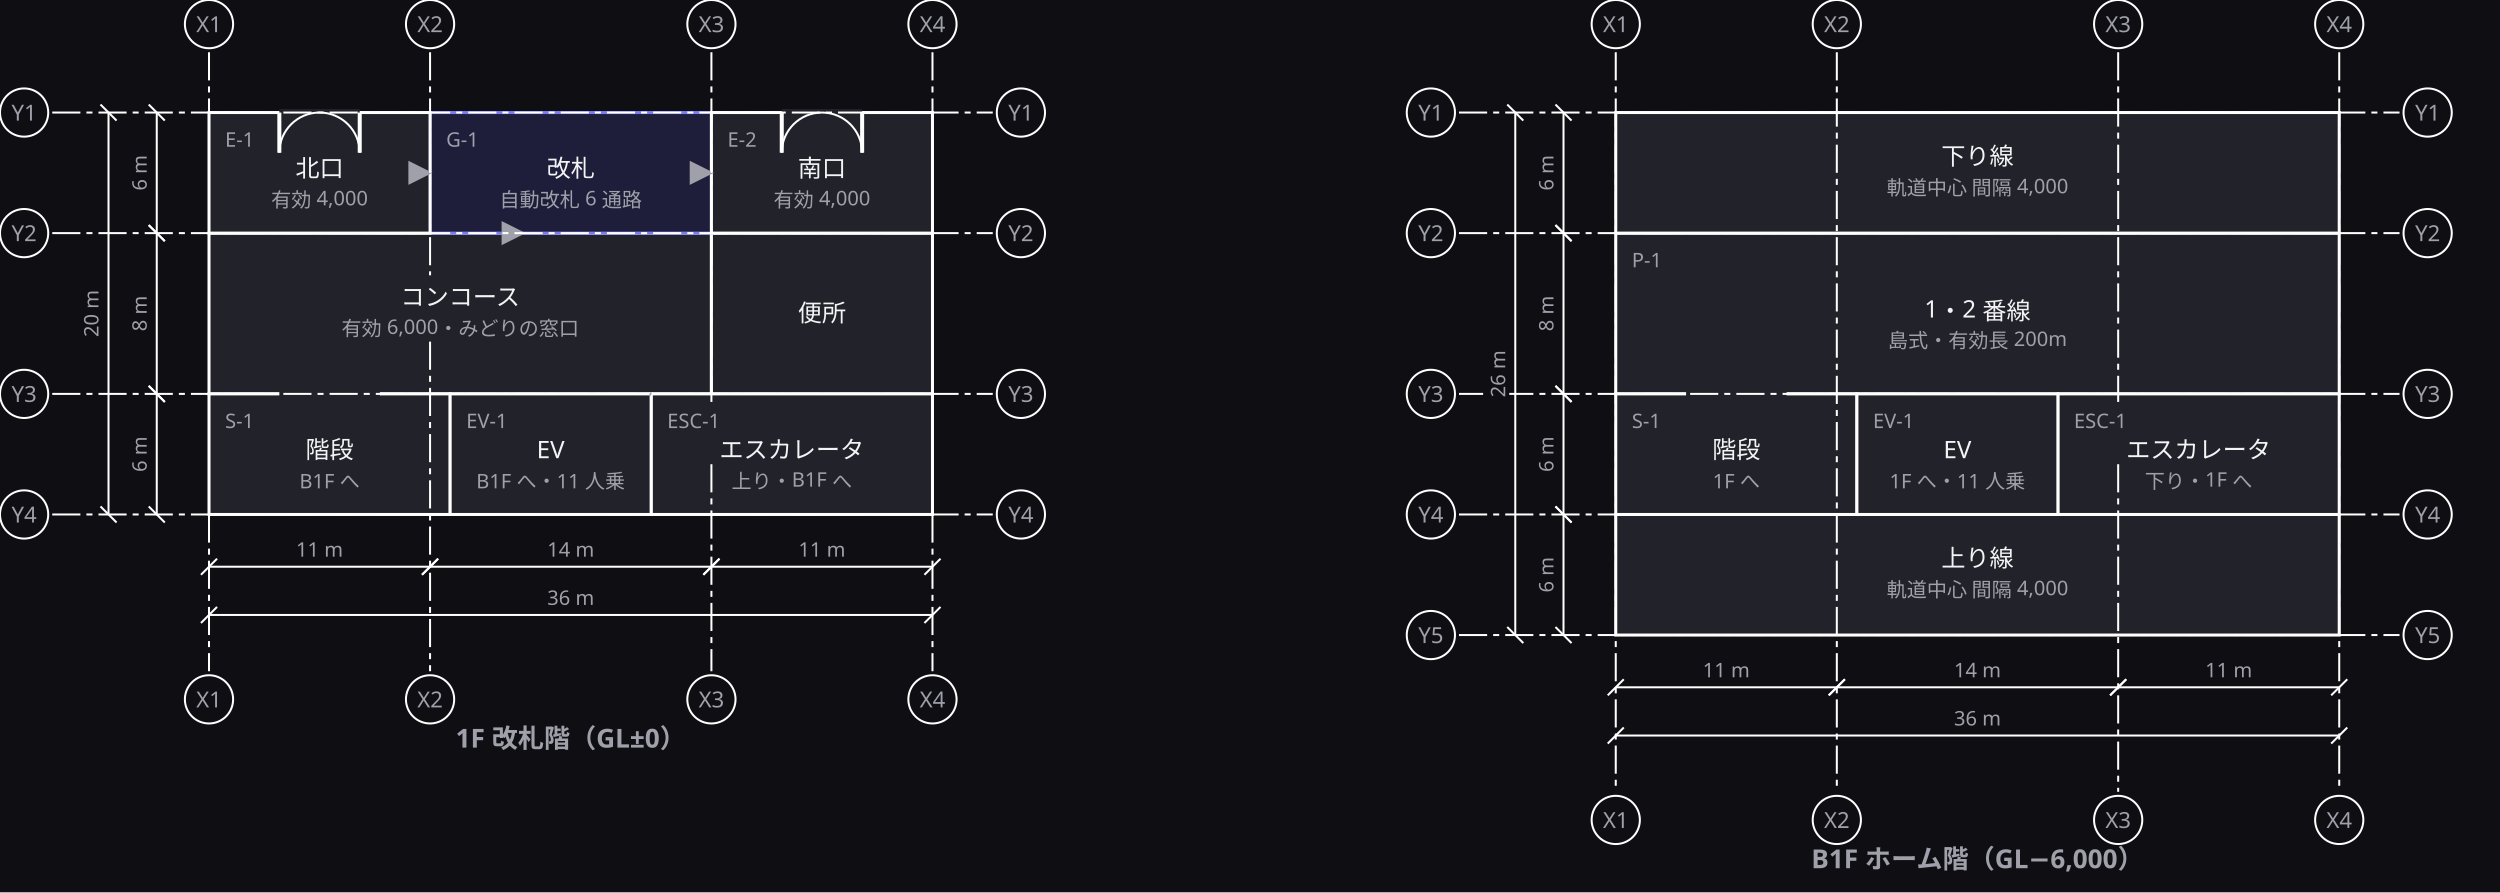
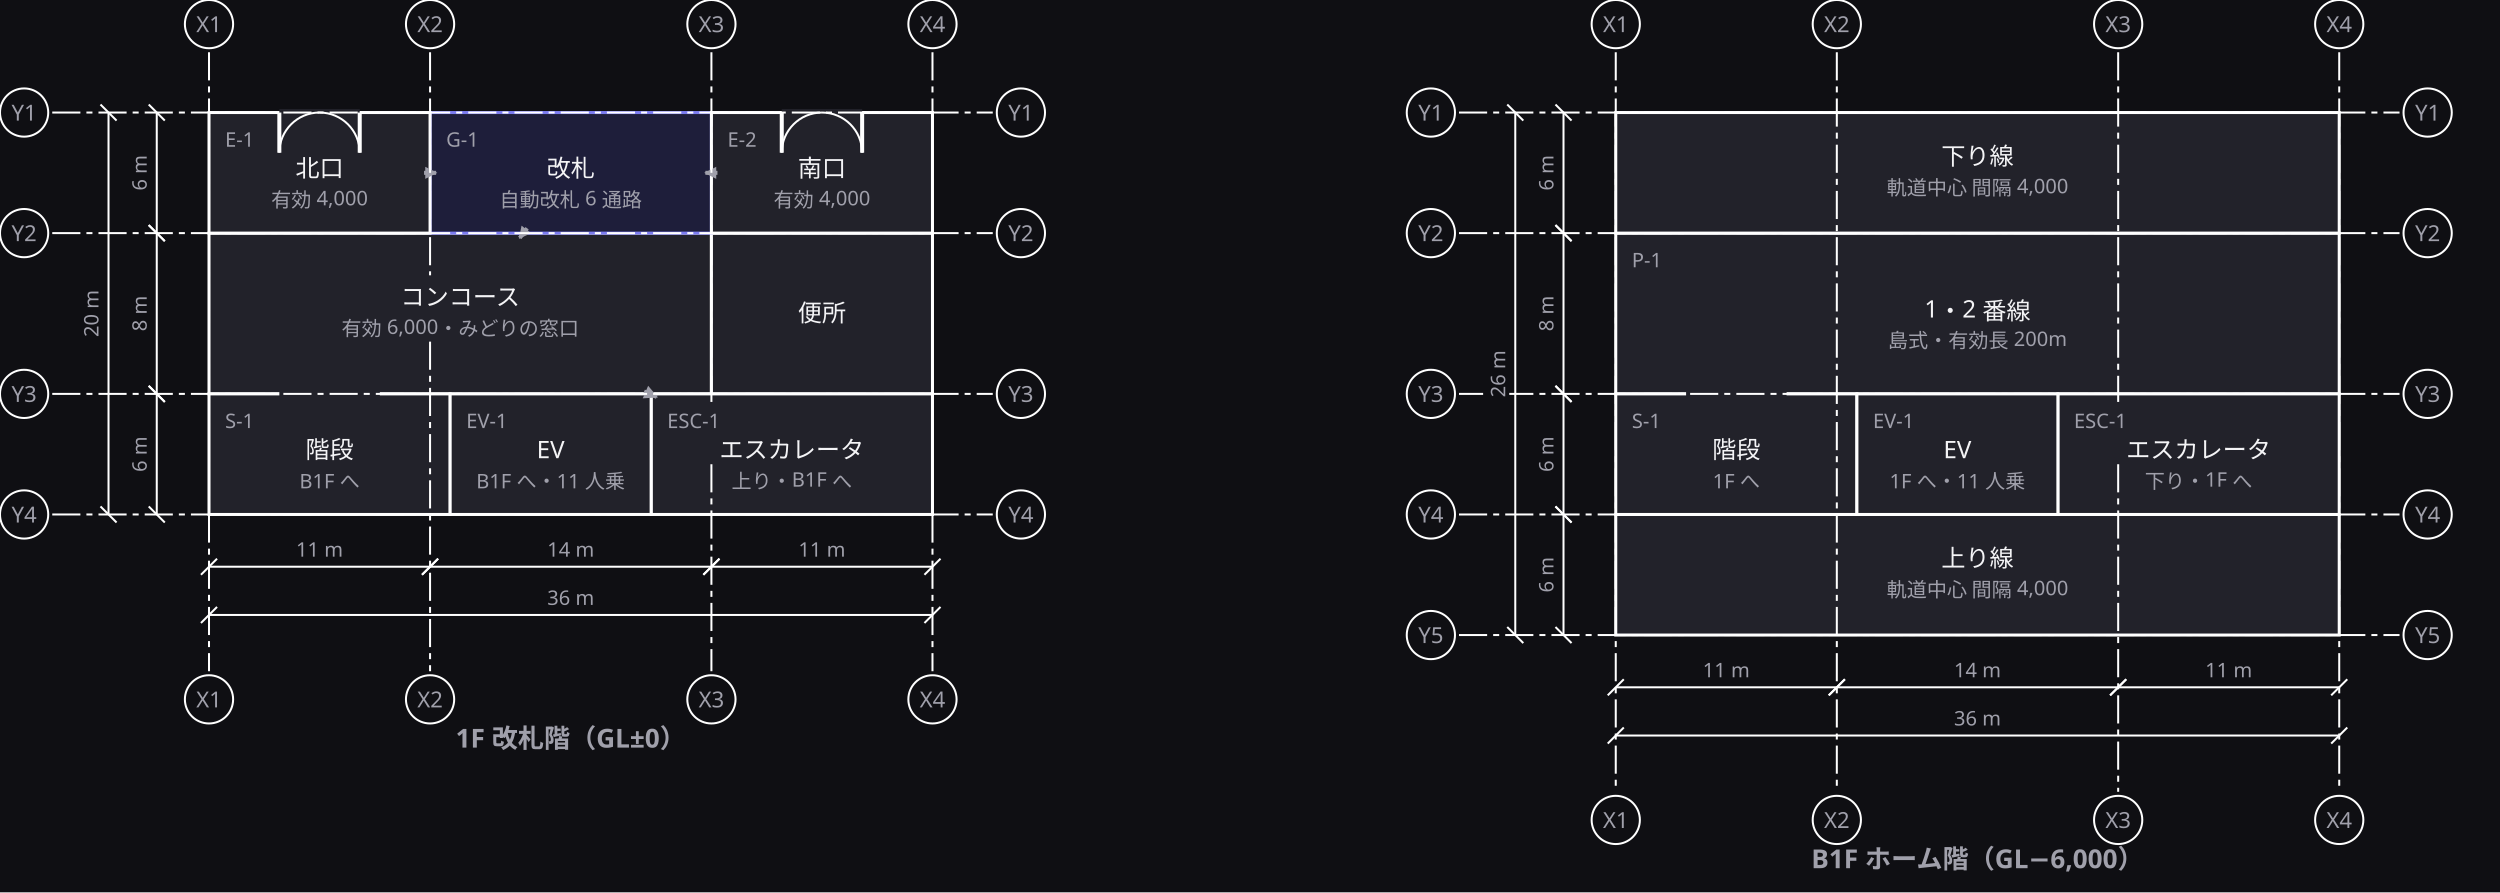
<svg xmlns="http://www.w3.org/2000/svg" width="1244" height="444" viewBox="0 0 1244 444">
  <defs>
-     <marker id="arrow-4" viewBox="0 0 10 10" refX="9" refY="5" markerWidth="0.4" markerHeight="0.4" orient="auto">
+     <marker id="arrow-30" viewBox="0 0 10 10" refX="9" refY="5" markerWidth="3" markerHeight="3" orient="auto">
+       <path d="M 0 0 L 10 5 L 0 10 z" fill="#a0a0ab" />
+     </marker>
+     <marker id="arrow-34" viewBox="0 0 10 10" refX="9" refY="5" markerWidth="3.4" markerHeight="3.4" orient="auto">
      <path d="M 0 0 L 10 5 L 0 10 z" fill="#a0a0ab" />
    </marker>
    <marker id="arrow" viewBox="0 0 10 10" refX="9" refY="5" markerWidth="6" markerHeight="6" orient="auto">
      <path d="M 0 0 L 10 5 L 0 10 z" fill="#a0a0ab" />
    </marker>
  </defs>
  <rect data-paper="1" x="0" y="0" width="1244" height="444" fill="#0f0f13" />
  <g data-node="home1" data-pinned="false" data-shape="rect">
    <rect x="804" y="116" width="360" height="80" fill="#22222a" stroke="#ffffff" stroke-width="1.5" />
  </g>
  <g data-node="track_n" data-pinned="false" data-shape="rect">
    <rect x="804" y="56" width="360" height="60" fill="#22222a" stroke="#ffffff" stroke-width="1.5" />
  </g>
  <g data-node="track_s" data-pinned="false" data-shape="rect">
    <rect x="804" y="256" width="360" height="60" fill="#22222a" stroke="#ffffff" stroke-width="1.5" />
  </g>
  <g data-node="concourse" data-pinned="false" data-shape="rect">
    <rect x="104" y="116" width="250" height="80" fill="#22222a" stroke="#ffffff" stroke-width="1.5" />
  </g>
  <g data-node="wc1" data-pinned="false" data-shape="rect">
    <rect x="354" y="116" width="110" height="80" fill="#22222a" stroke="#ffffff" stroke-width="1.5" />
  </g>
  <g data-node="kaisatsu" data-pinned="false" data-appearance="primary" data-shape="rect">
    <rect x="214" y="56" width="140" height="60" fill="#1e1e3a" stroke="#7c7cf0" stroke-width="1.5" />
  </g>
  <g data-node="esc1" data-pinned="false" data-shape="rect">
    <rect x="324" y="196" width="140" height="60" fill="#22222a" stroke="#ffffff" stroke-width="1.5" />
  </g>
  <g data-node="esc2" data-pinned="false" data-shape="rect">
    <rect x="1024" y="196" width="140" height="60" fill="#22222a" stroke="#ffffff" stroke-width="1.5" />
  </g>
  <g data-node="kaidan1" data-pinned="false" data-shape="rect">
    <rect x="104" y="196" width="120" height="60" fill="#22222a" stroke="#ffffff" stroke-width="1.5" />
    <line x1="139" y1="196" x2="189" y2="196" stroke="#22222a" stroke-width="3.5" />
  </g>
  <g data-node="kaidan2" data-pinned="false" data-shape="rect">
    <rect x="804" y="196" width="120" height="60" fill="#22222a" stroke="#ffffff" stroke-width="1.5" />
    <line x1="839" y1="196" x2="889" y2="196" stroke="#22222a" stroke-width="3.5" />
  </g>
  <g data-node="kitaguchi" data-pinned="false" data-shape="rect">
    <rect x="104" y="56" width="110" height="60" fill="#22222a" stroke="#ffffff" stroke-width="1.5" />
    <line x1="139" y1="56" x2="179" y2="56" stroke="#22222a" stroke-width="3.5" />
    <line x1="139" y1="56" x2="139" y2="76" stroke="#ffffff" stroke-width="2" />
    <path d="M 139 76 A 20 20 0 0 1 159 56" fill="none" stroke="#ffffff" stroke-width="1" />
    <line x1="179" y1="56" x2="179" y2="76" stroke="#ffffff" stroke-width="2" />
    <path d="M 179 76 A 20 20 0 0 0 159 56" fill="none" stroke="#ffffff" stroke-width="1" />
  </g>
  <g data-node="minamiguchi" data-pinned="false" data-shape="rect">
    <rect x="354" y="56" width="110" height="60" fill="#22222a" stroke="#ffffff" stroke-width="1.5" />
    <line x1="389" y1="56" x2="429" y2="56" stroke="#22222a" stroke-width="3.5" />
    <line x1="389" y1="56" x2="389" y2="76" stroke="#ffffff" stroke-width="2" />
    <path d="M 389 76 A 20 20 0 0 1 409 56" fill="none" stroke="#ffffff" stroke-width="1" />
    <line x1="429" y1="56" x2="429" y2="76" stroke="#ffffff" stroke-width="2" />
    <path d="M 429 76 A 20 20 0 0 0 409 56" fill="none" stroke="#ffffff" stroke-width="1" />
  </g>
  <g data-node="ev1" data-pinned="false" data-shape="rect">
    <rect x="224" y="196" width="100" height="60" fill="#22222a" stroke="#ffffff" stroke-width="1.5" />
  </g>
  <g data-node="ev2" data-pinned="false" data-shape="rect">
    <rect x="924" y="196" width="100" height="60" fill="#22222a" stroke="#ffffff" stroke-width="1.5" />
  </g>
  <g data-edge="kitaguchi&gt;kaisatsu" data-pinned="false">
-     <path d="M 214 86 L 214 86" fill="none" stroke="#a0a0ab" stroke-width="2" marker-end="url(#arrow)" />
+     <path d="M 211 86 L 217 86" fill="none" stroke="#a0a0ab" stroke-width="2" marker-end="url(#arrow-30)" />
  </g>
  <g data-edge="minamiguchi&gt;kaisatsu" data-pinned="false">
-     <path d="M 354 86 L 354 86" fill="none" stroke="#a0a0ab" stroke-width="2" marker-end="url(#arrow)" />
+     <path d="M 357 86 L 351 86" fill="none" stroke="#a0a0ab" stroke-width="2" marker-end="url(#arrow-30)" />
  </g>
  <g data-edge="kaisatsu&gt;concourse" data-pinned="false">
-     <path d="M 260.4 116 L 260.4 116" fill="none" stroke="#a0a0ab" stroke-width="2" marker-end="url(#arrow)" />
+     <path d="M 262.3 113.6 L 258.6 118.4" fill="none" stroke="#a0a0ab" stroke-width="2" marker-end="url(#arrow-30)" />
  </g>
  <g data-edge="concourse&gt;esc1" data-pinned="false">
-     <path d="M 323.3 196 L 324 196.3" fill="none" stroke="#a0a0ab" stroke-width="2" marker-end="url(#arrow-4)" />
+     <path d="M 320.5 194.8 L 326.8 197.5" fill="none" stroke="#a0a0ab" stroke-width="2" marker-end="url(#arrow-34)" />
  </g>
  <g data-name="home1">
    <text x="812" y="133" font-family="sans-serif" font-size="10" fill="#a0a0ab">P-1</text>
    <text x="984" y="158" text-anchor="middle" font-family="sans-serif" font-size="12" fill="#f4f4f6">1・2 番線</text>
    <text x="984" y="173" text-anchor="middle" font-family="sans-serif" font-size="10" fill="#a0a0ab">島式・有効長 200m</text>
  </g>
  <g data-name="track_n">
    <text x="984" y="82" text-anchor="middle" font-family="sans-serif" font-size="12" fill="#f4f4f6">下り線</text>
    <text x="984" y="97" text-anchor="middle" font-family="sans-serif" font-size="10" fill="#a0a0ab">軌道中心 間隔 4,000</text>
  </g>
  <g data-name="track_s">
    <text x="984" y="282" text-anchor="middle" font-family="sans-serif" font-size="12" fill="#f4f4f6">上り線</text>
    <text x="984" y="297" text-anchor="middle" font-family="sans-serif" font-size="10" fill="#a0a0ab">軌道中心 間隔 4,000</text>
  </g>
  <g data-name="concourse">
    <text x="229" y="152" text-anchor="middle" font-family="sans-serif" font-size="12" fill="#f4f4f6">コンコース</text>
    <text x="229" y="167" text-anchor="middle" font-family="sans-serif" font-size="10" fill="#a0a0ab">有効 6,000・みどりの窓口</text>
  </g>
  <g data-name="wc1">
    <text x="409" y="160" text-anchor="middle" font-family="sans-serif" font-size="12" fill="#f4f4f6">便所</text>
  </g>
  <g data-name="kaisatsu">
    <text x="222" y="73" font-family="sans-serif" font-size="10" fill="#a0a0ab">G-1</text>
    <text x="284" y="88" text-anchor="middle" font-family="sans-serif" font-size="12" fill="#f4f4f6">改札</text>
    <text x="284" y="103" text-anchor="middle" font-family="sans-serif" font-size="10" fill="#a0a0ab">自動改札 6 通路</text>
  </g>
  <g data-name="esc1">
    <text x="332" y="213" font-family="sans-serif" font-size="10" fill="#a0a0ab">ESC-1</text>
    <text x="394" y="228" text-anchor="middle" font-family="sans-serif" font-size="12" fill="#f4f4f6">エスカレータ</text>
    <text x="394" y="243" text-anchor="middle" font-family="sans-serif" font-size="10" fill="#a0a0ab">上り・B1F へ</text>
  </g>
  <g data-name="esc2">
    <text x="1032" y="213" font-family="sans-serif" font-size="10" fill="#a0a0ab">ESC-1</text>
    <text x="1094" y="228" text-anchor="middle" font-family="sans-serif" font-size="12" fill="#f4f4f6">エスカレータ</text>
    <text x="1094" y="243" text-anchor="middle" font-family="sans-serif" font-size="10" fill="#a0a0ab">下り・1F へ</text>
  </g>
  <g data-name="kaidan1">
    <text x="112" y="213" font-family="sans-serif" font-size="10" fill="#a0a0ab">S-1</text>
    <text x="164" y="228" text-anchor="middle" font-family="sans-serif" font-size="12" fill="#f4f4f6">階段</text>
    <text x="164" y="243" text-anchor="middle" font-family="sans-serif" font-size="10" fill="#a0a0ab">B1F へ</text>
  </g>
  <g data-name="kaidan2">
    <text x="812" y="213" font-family="sans-serif" font-size="10" fill="#a0a0ab">S-1</text>
    <text x="864" y="228" text-anchor="middle" font-family="sans-serif" font-size="12" fill="#f4f4f6">階段</text>
    <text x="864" y="243" text-anchor="middle" font-family="sans-serif" font-size="10" fill="#a0a0ab">1F へ</text>
  </g>
  <g data-name="kitaguchi">
    <text x="112" y="73" font-family="sans-serif" font-size="10" fill="#a0a0ab">E-1</text>
    <text x="159" y="88" text-anchor="middle" font-family="sans-serif" font-size="12" fill="#f4f4f6">北口</text>
    <text x="159" y="103" text-anchor="middle" font-family="sans-serif" font-size="10" fill="#a0a0ab">有効 4,000</text>
  </g>
  <g data-name="minamiguchi">
    <text x="362" y="73" font-family="sans-serif" font-size="10" fill="#a0a0ab">E-2</text>
    <text x="409" y="88" text-anchor="middle" font-family="sans-serif" font-size="12" fill="#f4f4f6">南口</text>
    <text x="409" y="103" text-anchor="middle" font-family="sans-serif" font-size="10" fill="#a0a0ab">有効 4,000</text>
  </g>
  <g data-name="ev1">
    <text x="232" y="213" font-family="sans-serif" font-size="10" fill="#a0a0ab">EV-1</text>
    <text x="274" y="228" text-anchor="middle" font-family="sans-serif" font-size="12" fill="#f4f4f6">EV</text>
    <text x="274" y="243" text-anchor="middle" font-family="sans-serif" font-size="10" fill="#a0a0ab">B1F へ・11 人乗</text>
  </g>
  <g data-name="ev2">
    <text x="932" y="213" font-family="sans-serif" font-size="10" fill="#a0a0ab">EV-1</text>
    <text x="974" y="228" text-anchor="middle" font-family="sans-serif" font-size="12" fill="#f4f4f6">EV</text>
    <text x="974" y="243" text-anchor="middle" font-family="sans-serif" font-size="10" fill="#a0a0ab">1F へ・11 人乗</text>
  </g>
  <g data-grid="true">
    <line x1="104" y1="26" x2="104" y2="334" stroke="#ffffff" stroke-width="1" stroke-dasharray="14 3 3 3" />
    <circle cx="104" cy="12" r="12" fill="#0f0f13" stroke="#ffffff" />
    <text x="104" y="16" text-anchor="middle" font-family="sans-serif" font-size="11" fill="#a0a0ab">X1</text>
    <circle cx="104" cy="348" r="12" fill="#0f0f13" stroke="#ffffff" />
    <text x="104" y="352" text-anchor="middle" font-family="sans-serif" font-size="11" fill="#a0a0ab">X1</text>
    <line x1="214" y1="26" x2="214" y2="137" stroke="#ffffff" stroke-width="1" stroke-dasharray="14 3 3 3" />
    <line x1="214" y1="170" x2="214" y2="334" stroke="#ffffff" stroke-width="1" stroke-dasharray="14 3 3 3" />
    <circle cx="214" cy="12" r="12" fill="#0f0f13" stroke="#ffffff" />
    <text x="214" y="16" text-anchor="middle" font-family="sans-serif" font-size="11" fill="#a0a0ab">X2</text>
    <circle cx="214" cy="348" r="12" fill="#0f0f13" stroke="#ffffff" />
    <text x="214" y="352" text-anchor="middle" font-family="sans-serif" font-size="11" fill="#a0a0ab">X2</text>
    <line x1="354" y1="26" x2="354" y2="200" stroke="#ffffff" stroke-width="1" stroke-dasharray="14 3 3 3" />
    <line x1="354" y1="231" x2="354" y2="334" stroke="#ffffff" stroke-width="1" stroke-dasharray="14 3 3 3" />
    <circle cx="354" cy="12" r="12" fill="#0f0f13" stroke="#ffffff" />
    <text x="354" y="16" text-anchor="middle" font-family="sans-serif" font-size="11" fill="#a0a0ab">X3</text>
    <circle cx="354" cy="348" r="12" fill="#0f0f13" stroke="#ffffff" />
    <text x="354" y="352" text-anchor="middle" font-family="sans-serif" font-size="11" fill="#a0a0ab">X3</text>
    <line x1="464" y1="26" x2="464" y2="334" stroke="#ffffff" stroke-width="1" stroke-dasharray="14 3 3 3" />
    <circle cx="464" cy="12" r="12" fill="#0f0f13" stroke="#ffffff" />
    <text x="464" y="16" text-anchor="middle" font-family="sans-serif" font-size="11" fill="#a0a0ab">X4</text>
    <circle cx="464" cy="348" r="12" fill="#0f0f13" stroke="#ffffff" />
    <text x="464" y="352" text-anchor="middle" font-family="sans-serif" font-size="11" fill="#a0a0ab">X4</text>
    <line x1="26" y1="56" x2="494" y2="56" stroke="#ffffff" stroke-width="1" stroke-dasharray="14 3 3 3" />
    <circle cx="12" cy="56" r="12" fill="#0f0f13" stroke="#ffffff" />
    <text x="12" y="60" text-anchor="middle" font-family="sans-serif" font-size="11" fill="#a0a0ab">Y1</text>
    <circle cx="508" cy="56" r="12" fill="#0f0f13" stroke="#ffffff" />
    <text x="508" y="60" text-anchor="middle" font-family="sans-serif" font-size="11" fill="#a0a0ab">Y1</text>
    <line x1="26" y1="116" x2="494" y2="116" stroke="#ffffff" stroke-width="1" stroke-dasharray="14 3 3 3" />
    <circle cx="12" cy="116" r="12" fill="#0f0f13" stroke="#ffffff" />
    <text x="12" y="120" text-anchor="middle" font-family="sans-serif" font-size="11" fill="#a0a0ab">Y2</text>
    <circle cx="508" cy="116" r="12" fill="#0f0f13" stroke="#ffffff" />
    <text x="508" y="120" text-anchor="middle" font-family="sans-serif" font-size="11" fill="#a0a0ab">Y2</text>
    <line x1="26" y1="196" x2="494" y2="196" stroke="#ffffff" stroke-width="1" stroke-dasharray="14 3 3 3" />
    <circle cx="12" cy="196" r="12" fill="#0f0f13" stroke="#ffffff" />
    <text x="12" y="200" text-anchor="middle" font-family="sans-serif" font-size="11" fill="#a0a0ab">Y3</text>
    <circle cx="508" cy="196" r="12" fill="#0f0f13" stroke="#ffffff" />
    <text x="508" y="200" text-anchor="middle" font-family="sans-serif" font-size="11" fill="#a0a0ab">Y3</text>
    <line x1="26" y1="256" x2="494" y2="256" stroke="#ffffff" stroke-width="1" stroke-dasharray="14 3 3 3" />
    <circle cx="12" cy="256" r="12" fill="#0f0f13" stroke="#ffffff" />
    <text x="12" y="260" text-anchor="middle" font-family="sans-serif" font-size="11" fill="#a0a0ab">Y4</text>
    <circle cx="508" cy="256" r="12" fill="#0f0f13" stroke="#ffffff" />
    <text x="508" y="260" text-anchor="middle" font-family="sans-serif" font-size="11" fill="#a0a0ab">Y4</text>
    <line x1="804" y1="26" x2="804" y2="394" stroke="#ffffff" stroke-width="1" stroke-dasharray="14 3 3 3" />
    <circle cx="804" cy="12" r="12" fill="#0f0f13" stroke="#ffffff" />
    <text x="804" y="16" text-anchor="middle" font-family="sans-serif" font-size="11" fill="#a0a0ab">X1</text>
    <circle cx="804" cy="408" r="12" fill="#0f0f13" stroke="#ffffff" />
    <text x="804" y="412" text-anchor="middle" font-family="sans-serif" font-size="11" fill="#a0a0ab">X1</text>
    <line x1="914" y1="26" x2="914" y2="394" stroke="#ffffff" stroke-width="1" stroke-dasharray="14 3 3 3" />
    <circle cx="914" cy="12" r="12" fill="#0f0f13" stroke="#ffffff" />
    <text x="914" y="16" text-anchor="middle" font-family="sans-serif" font-size="11" fill="#a0a0ab">X2</text>
    <circle cx="914" cy="408" r="12" fill="#0f0f13" stroke="#ffffff" />
    <text x="914" y="412" text-anchor="middle" font-family="sans-serif" font-size="11" fill="#a0a0ab">X2</text>
    <line x1="1054" y1="26" x2="1054" y2="200" stroke="#ffffff" stroke-width="1" stroke-dasharray="14 3 3 3" />
    <line x1="1054" y1="231" x2="1054" y2="394" stroke="#ffffff" stroke-width="1" stroke-dasharray="14 3 3 3" />
    <circle cx="1054" cy="12" r="12" fill="#0f0f13" stroke="#ffffff" />
    <text x="1054" y="16" text-anchor="middle" font-family="sans-serif" font-size="11" fill="#a0a0ab">X3</text>
    <circle cx="1054" cy="408" r="12" fill="#0f0f13" stroke="#ffffff" />
    <text x="1054" y="412" text-anchor="middle" font-family="sans-serif" font-size="11" fill="#a0a0ab">X3</text>
    <line x1="1164" y1="26" x2="1164" y2="394" stroke="#ffffff" stroke-width="1" stroke-dasharray="14 3 3 3" />
    <circle cx="1164" cy="12" r="12" fill="#0f0f13" stroke="#ffffff" />
    <text x="1164" y="16" text-anchor="middle" font-family="sans-serif" font-size="11" fill="#a0a0ab">X4</text>
    <circle cx="1164" cy="408" r="12" fill="#0f0f13" stroke="#ffffff" />
    <text x="1164" y="412" text-anchor="middle" font-family="sans-serif" font-size="11" fill="#a0a0ab">X4</text>
    <line x1="726" y1="56" x2="1194" y2="56" stroke="#ffffff" stroke-width="1" stroke-dasharray="14 3 3 3" />
    <circle cx="712" cy="56" r="12" fill="#0f0f13" stroke="#ffffff" />
    <text x="712" y="60" text-anchor="middle" font-family="sans-serif" font-size="11" fill="#a0a0ab">Y1</text>
    <circle cx="1208" cy="56" r="12" fill="#0f0f13" stroke="#ffffff" />
    <text x="1208" y="60" text-anchor="middle" font-family="sans-serif" font-size="11" fill="#a0a0ab">Y1</text>
    <line x1="726" y1="116" x2="1194" y2="116" stroke="#ffffff" stroke-width="1" stroke-dasharray="14 3 3 3" />
    <circle cx="712" cy="116" r="12" fill="#0f0f13" stroke="#ffffff" />
    <text x="712" y="120" text-anchor="middle" font-family="sans-serif" font-size="11" fill="#a0a0ab">Y2</text>
    <circle cx="1208" cy="116" r="12" fill="#0f0f13" stroke="#ffffff" />
    <text x="1208" y="120" text-anchor="middle" font-family="sans-serif" font-size="11" fill="#a0a0ab">Y2</text>
    <line x1="726" y1="196" x2="1194" y2="196" stroke="#ffffff" stroke-width="1" stroke-dasharray="14 3 3 3" />
    <circle cx="712" cy="196" r="12" fill="#0f0f13" stroke="#ffffff" />
    <text x="712" y="200" text-anchor="middle" font-family="sans-serif" font-size="11" fill="#a0a0ab">Y3</text>
    <circle cx="1208" cy="196" r="12" fill="#0f0f13" stroke="#ffffff" />
    <text x="1208" y="200" text-anchor="middle" font-family="sans-serif" font-size="11" fill="#a0a0ab">Y3</text>
    <line x1="726" y1="256" x2="1194" y2="256" stroke="#ffffff" stroke-width="1" stroke-dasharray="14 3 3 3" />
    <circle cx="712" cy="256" r="12" fill="#0f0f13" stroke="#ffffff" />
    <text x="712" y="260" text-anchor="middle" font-family="sans-serif" font-size="11" fill="#a0a0ab">Y4</text>
    <circle cx="1208" cy="256" r="12" fill="#0f0f13" stroke="#ffffff" />
    <text x="1208" y="260" text-anchor="middle" font-family="sans-serif" font-size="11" fill="#a0a0ab">Y4</text>
    <line x1="726" y1="316" x2="1194" y2="316" stroke="#ffffff" stroke-width="1" stroke-dasharray="14 3 3 3" />
    <circle cx="712" cy="316" r="12" fill="#0f0f13" stroke="#ffffff" />
    <text x="712" y="320" text-anchor="middle" font-family="sans-serif" font-size="11" fill="#a0a0ab">Y5</text>
    <circle cx="1208" cy="316" r="12" fill="#0f0f13" stroke="#ffffff" />
    <text x="1208" y="320" text-anchor="middle" font-family="sans-serif" font-size="11" fill="#a0a0ab">Y5</text>
  </g>
  <g data-dimensions="true">
    <line x1="104" y1="282" x2="214" y2="282" stroke="#ffffff" stroke-width="1" />
    <line x1="100" y1="286" x2="108" y2="278" stroke="#ffffff" stroke-width="1" />
    <line x1="210" y1="286" x2="218" y2="278" stroke="#ffffff" stroke-width="1" />
    <rect x="144" y="267" width="30" height="13" fill="#0f0f13" />
    <text x="159" y="277" text-anchor="middle" font-family="sans-serif" font-size="10" fill="#a0a0ab">11 m</text>
    <line x1="214" y1="282" x2="354" y2="282" stroke="#ffffff" stroke-width="1" />
    <line x1="210" y1="286" x2="218" y2="278" stroke="#ffffff" stroke-width="1" />
    <line x1="350" y1="286" x2="358" y2="278" stroke="#ffffff" stroke-width="1" />
    <rect x="269" y="267" width="30" height="13" fill="#0f0f13" />
    <text x="284" y="277" text-anchor="middle" font-family="sans-serif" font-size="10" fill="#a0a0ab">14 m</text>
    <line x1="354" y1="282" x2="464" y2="282" stroke="#ffffff" stroke-width="1" />
    <line x1="350" y1="286" x2="358" y2="278" stroke="#ffffff" stroke-width="1" />
    <line x1="460" y1="286" x2="468" y2="278" stroke="#ffffff" stroke-width="1" />
    <rect x="394" y="267" width="30" height="13" fill="#0f0f13" />
    <text x="409" y="277" text-anchor="middle" font-family="sans-serif" font-size="10" fill="#a0a0ab">11 m</text>
    <line x1="104" y1="306" x2="464" y2="306" stroke="#ffffff" stroke-width="1" />
    <line x1="100" y1="310" x2="108" y2="302" stroke="#ffffff" stroke-width="1" />
    <line x1="460" y1="310" x2="468" y2="302" stroke="#ffffff" stroke-width="1" />
    <rect x="269" y="291" width="30" height="13" fill="#0f0f13" />
    <text x="284" y="301" text-anchor="middle" font-family="sans-serif" font-size="10" fill="#a0a0ab">36 m</text>
    <line x1="78" y1="56" x2="78" y2="116" stroke="#ffffff" stroke-width="1" />
    <line x1="74" y1="52" x2="82" y2="60" stroke="#ffffff" stroke-width="1" />
    <line x1="74" y1="112" x2="82" y2="120" stroke="#ffffff" stroke-width="1" />
    <rect x="62" y="74" width="13" height="24" fill="#0f0f13" />
    <text x="73" y="86" text-anchor="middle" font-family="sans-serif" font-size="10" fill="#a0a0ab" transform="rotate(-90 73 86)">6 m</text>
    <line x1="78" y1="116" x2="78" y2="196" stroke="#ffffff" stroke-width="1" />
    <line x1="74" y1="112" x2="82" y2="120" stroke="#ffffff" stroke-width="1" />
    <line x1="74" y1="192" x2="82" y2="200" stroke="#ffffff" stroke-width="1" />
    <rect x="62" y="144" width="13" height="24" fill="#0f0f13" />
    <text x="73" y="156" text-anchor="middle" font-family="sans-serif" font-size="10" fill="#a0a0ab" transform="rotate(-90 73 156)">8 m</text>
    <line x1="78" y1="196" x2="78" y2="256" stroke="#ffffff" stroke-width="1" />
    <line x1="74" y1="192" x2="82" y2="200" stroke="#ffffff" stroke-width="1" />
    <line x1="74" y1="252" x2="82" y2="260" stroke="#ffffff" stroke-width="1" />
    <rect x="62" y="214" width="13" height="24" fill="#0f0f13" />
    <text x="73" y="226" text-anchor="middle" font-family="sans-serif" font-size="10" fill="#a0a0ab" transform="rotate(-90 73 226)">6 m</text>
    <line x1="54" y1="56" x2="54" y2="256" stroke="#ffffff" stroke-width="1" />
    <line x1="50" y1="52" x2="58" y2="60" stroke="#ffffff" stroke-width="1" />
    <line x1="50" y1="252" x2="58" y2="260" stroke="#ffffff" stroke-width="1" />
    <rect x="38" y="141" width="13" height="30" fill="#0f0f13" />
    <text x="49" y="156" text-anchor="middle" font-family="sans-serif" font-size="10" fill="#a0a0ab" transform="rotate(-90 49 156)">20 m</text>
    <text x="284" y="372" text-anchor="middle" font-family="sans-serif" font-size="13" font-weight="600" fill="#a0a0ab" data-view="f1">1F 改札階（GL±0）</text>
    <line x1="804" y1="342" x2="914" y2="342" stroke="#ffffff" stroke-width="1" />
    <line x1="800" y1="346" x2="808" y2="338" stroke="#ffffff" stroke-width="1" />
    <line x1="910" y1="346" x2="918" y2="338" stroke="#ffffff" stroke-width="1" />
    <rect x="844" y="327" width="30" height="13" fill="#0f0f13" />
    <text x="859" y="337" text-anchor="middle" font-family="sans-serif" font-size="10" fill="#a0a0ab">11 m</text>
    <line x1="914" y1="342" x2="1054" y2="342" stroke="#ffffff" stroke-width="1" />
    <line x1="910" y1="346" x2="918" y2="338" stroke="#ffffff" stroke-width="1" />
    <line x1="1050" y1="346" x2="1058" y2="338" stroke="#ffffff" stroke-width="1" />
    <rect x="969" y="327" width="30" height="13" fill="#0f0f13" />
    <text x="984" y="337" text-anchor="middle" font-family="sans-serif" font-size="10" fill="#a0a0ab">14 m</text>
    <line x1="1054" y1="342" x2="1164" y2="342" stroke="#ffffff" stroke-width="1" />
    <line x1="1050" y1="346" x2="1058" y2="338" stroke="#ffffff" stroke-width="1" />
    <line x1="1160" y1="346" x2="1168" y2="338" stroke="#ffffff" stroke-width="1" />
    <rect x="1094" y="327" width="30" height="13" fill="#0f0f13" />
    <text x="1109" y="337" text-anchor="middle" font-family="sans-serif" font-size="10" fill="#a0a0ab">11 m</text>
    <line x1="804" y1="366" x2="1164" y2="366" stroke="#ffffff" stroke-width="1" />
    <line x1="800" y1="370" x2="808" y2="362" stroke="#ffffff" stroke-width="1" />
    <line x1="1160" y1="370" x2="1168" y2="362" stroke="#ffffff" stroke-width="1" />
    <rect x="969" y="351" width="30" height="13" fill="#0f0f13" />
    <text x="984" y="361" text-anchor="middle" font-family="sans-serif" font-size="10" fill="#a0a0ab">36 m</text>
    <line x1="778" y1="56" x2="778" y2="116" stroke="#ffffff" stroke-width="1" />
    <line x1="774" y1="52" x2="782" y2="60" stroke="#ffffff" stroke-width="1" />
    <line x1="774" y1="112" x2="782" y2="120" stroke="#ffffff" stroke-width="1" />
    <rect x="762" y="74" width="13" height="24" fill="#0f0f13" />
    <text x="773" y="86" text-anchor="middle" font-family="sans-serif" font-size="10" fill="#a0a0ab" transform="rotate(-90 773 86)">6 m</text>
    <line x1="778" y1="116" x2="778" y2="196" stroke="#ffffff" stroke-width="1" />
    <line x1="774" y1="112" x2="782" y2="120" stroke="#ffffff" stroke-width="1" />
    <line x1="774" y1="192" x2="782" y2="200" stroke="#ffffff" stroke-width="1" />
    <rect x="762" y="144" width="13" height="24" fill="#0f0f13" />
    <text x="773" y="156" text-anchor="middle" font-family="sans-serif" font-size="10" fill="#a0a0ab" transform="rotate(-90 773 156)">8 m</text>
    <line x1="778" y1="196" x2="778" y2="256" stroke="#ffffff" stroke-width="1" />
    <line x1="774" y1="192" x2="782" y2="200" stroke="#ffffff" stroke-width="1" />
    <line x1="774" y1="252" x2="782" y2="260" stroke="#ffffff" stroke-width="1" />
    <rect x="762" y="214" width="13" height="24" fill="#0f0f13" />
    <text x="773" y="226" text-anchor="middle" font-family="sans-serif" font-size="10" fill="#a0a0ab" transform="rotate(-90 773 226)">6 m</text>
    <line x1="778" y1="256" x2="778" y2="316" stroke="#ffffff" stroke-width="1" />
    <line x1="774" y1="252" x2="782" y2="260" stroke="#ffffff" stroke-width="1" />
    <line x1="774" y1="312" x2="782" y2="320" stroke="#ffffff" stroke-width="1" />
    <rect x="762" y="274" width="13" height="24" fill="#0f0f13" />
    <text x="773" y="286" text-anchor="middle" font-family="sans-serif" font-size="10" fill="#a0a0ab" transform="rotate(-90 773 286)">6 m</text>
    <line x1="754" y1="56" x2="754" y2="316" stroke="#ffffff" stroke-width="1" />
    <line x1="750" y1="52" x2="758" y2="60" stroke="#ffffff" stroke-width="1" />
    <line x1="750" y1="312" x2="758" y2="320" stroke="#ffffff" stroke-width="1" />
    <rect x="738" y="171" width="13" height="30" fill="#0f0f13" />
    <text x="749" y="186" text-anchor="middle" font-family="sans-serif" font-size="10" fill="#a0a0ab" transform="rotate(-90 749 186)">26 m</text>
    <text x="984" y="432" text-anchor="middle" font-family="sans-serif" font-size="13" font-weight="600" fill="#a0a0ab" data-view="b1">B1F ホーム階（GL−6,000）</text>
  </g>
</svg>
